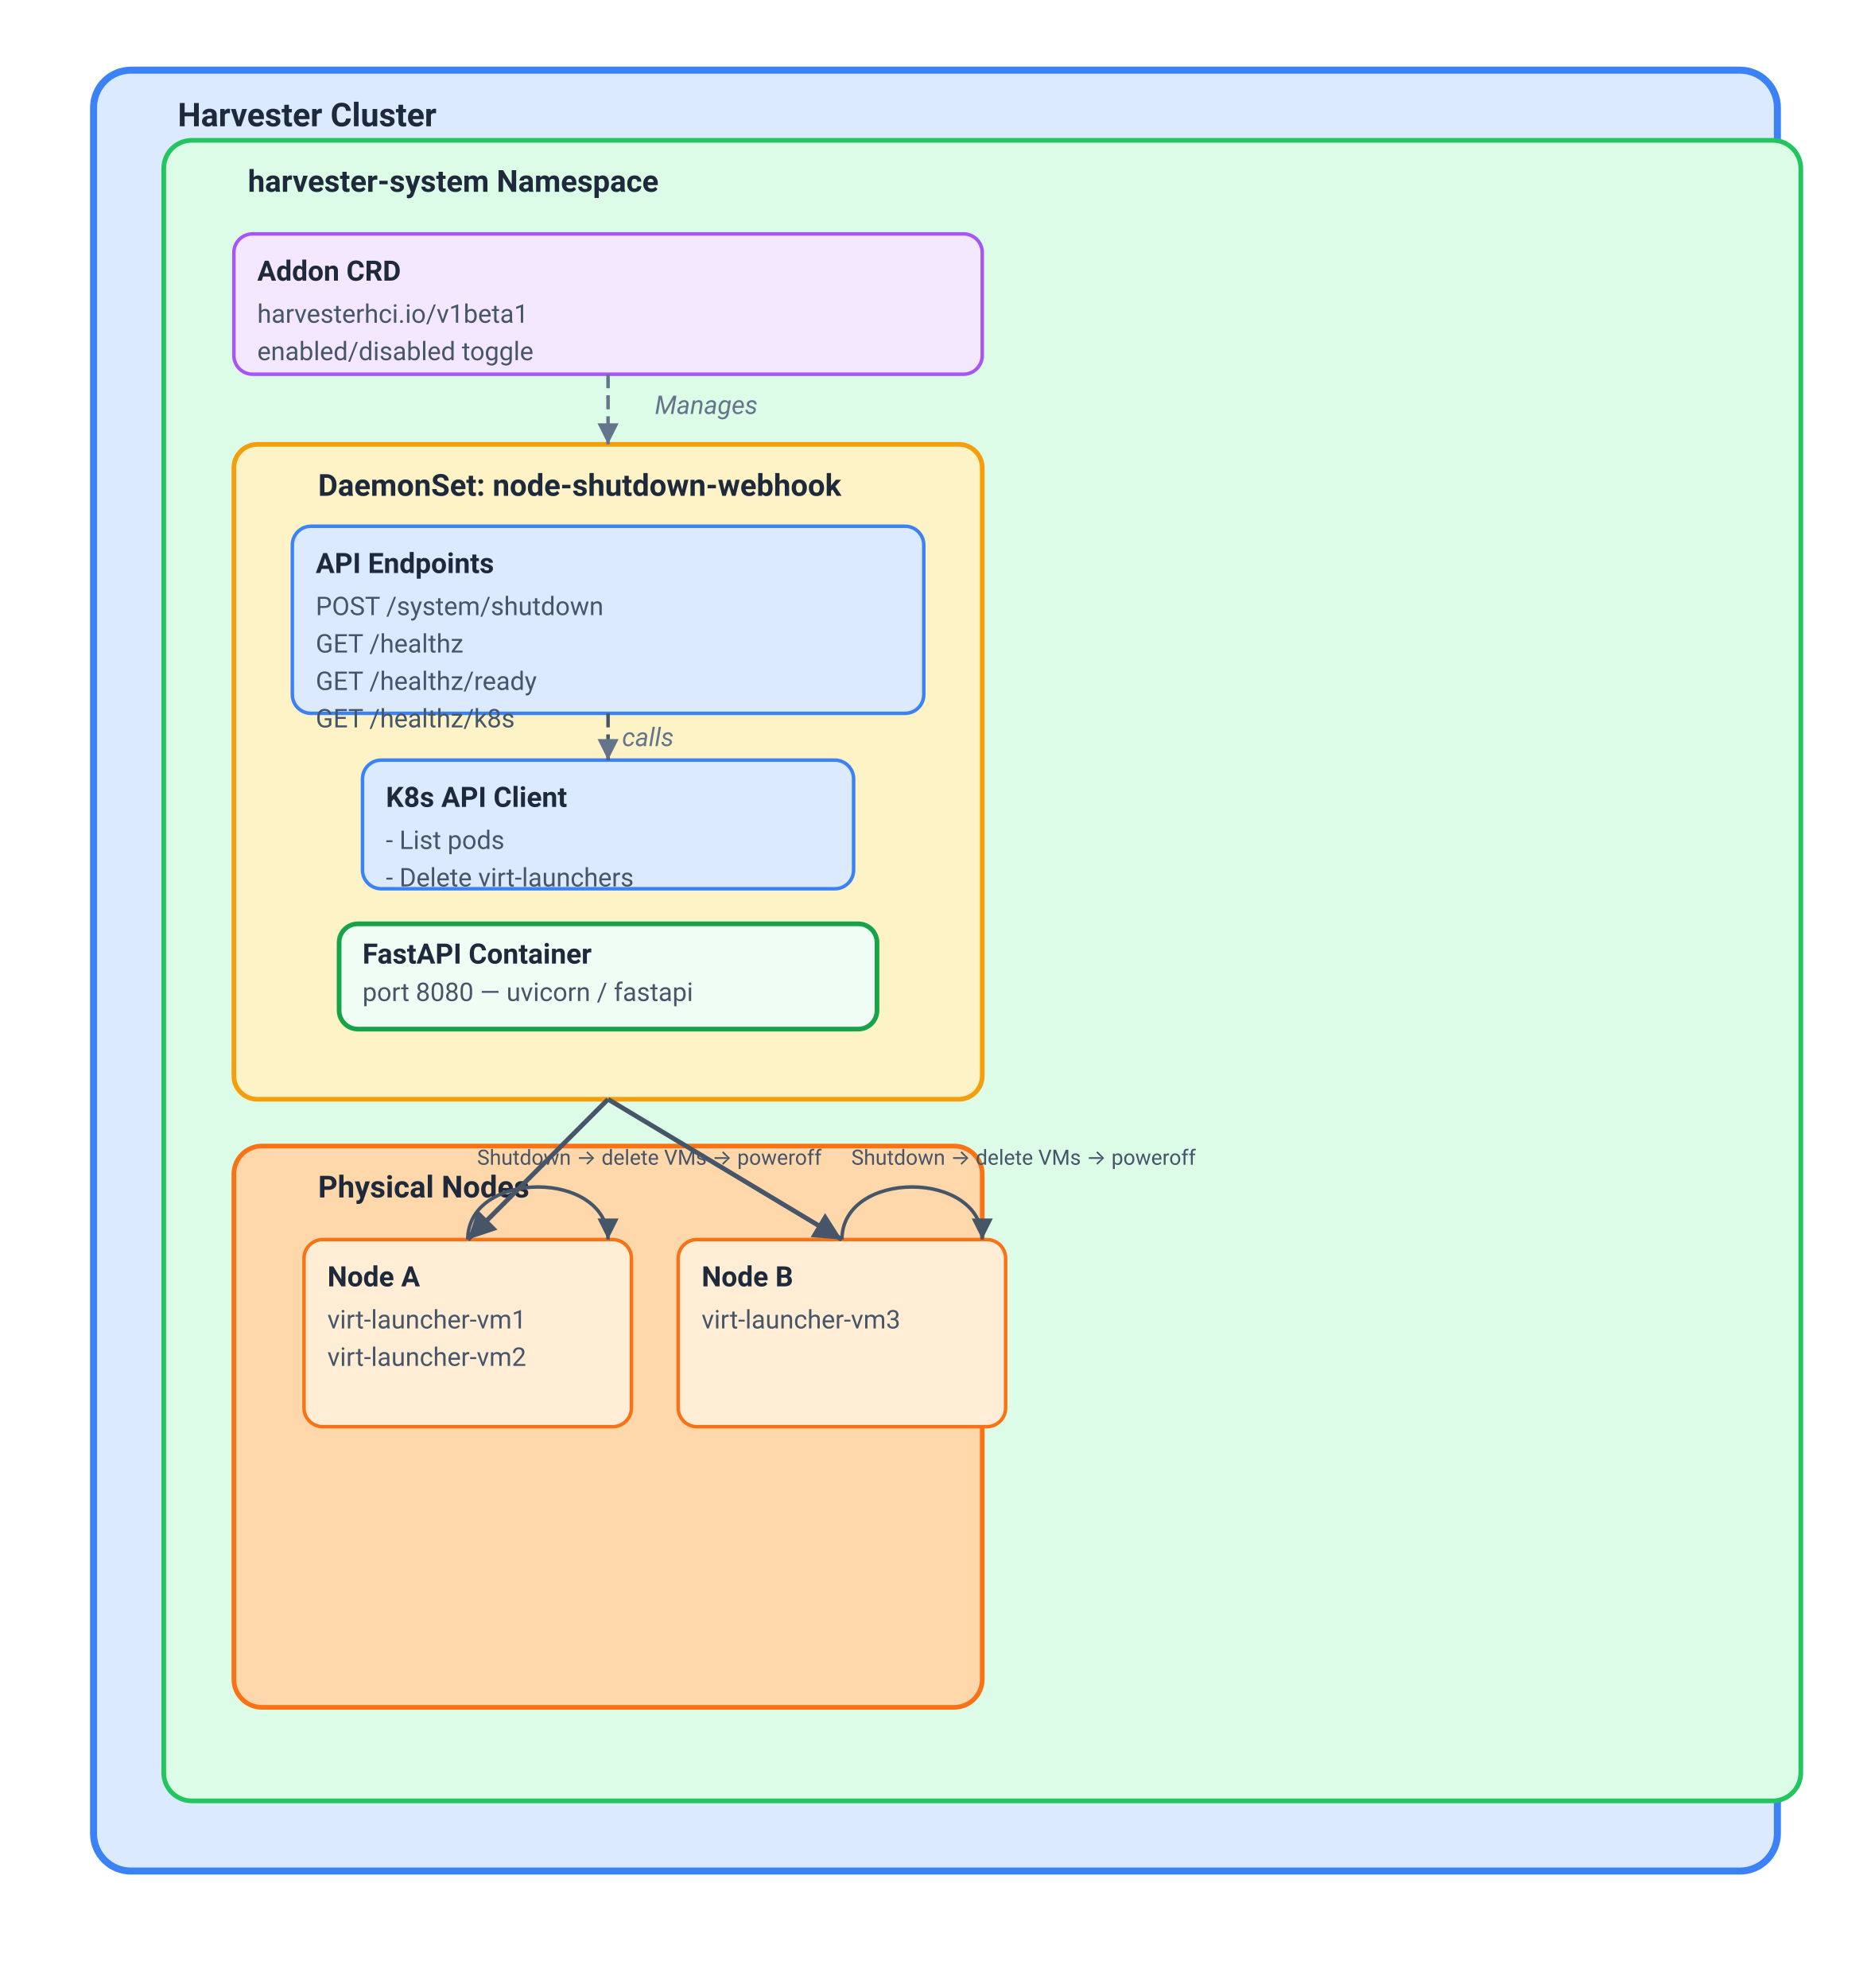
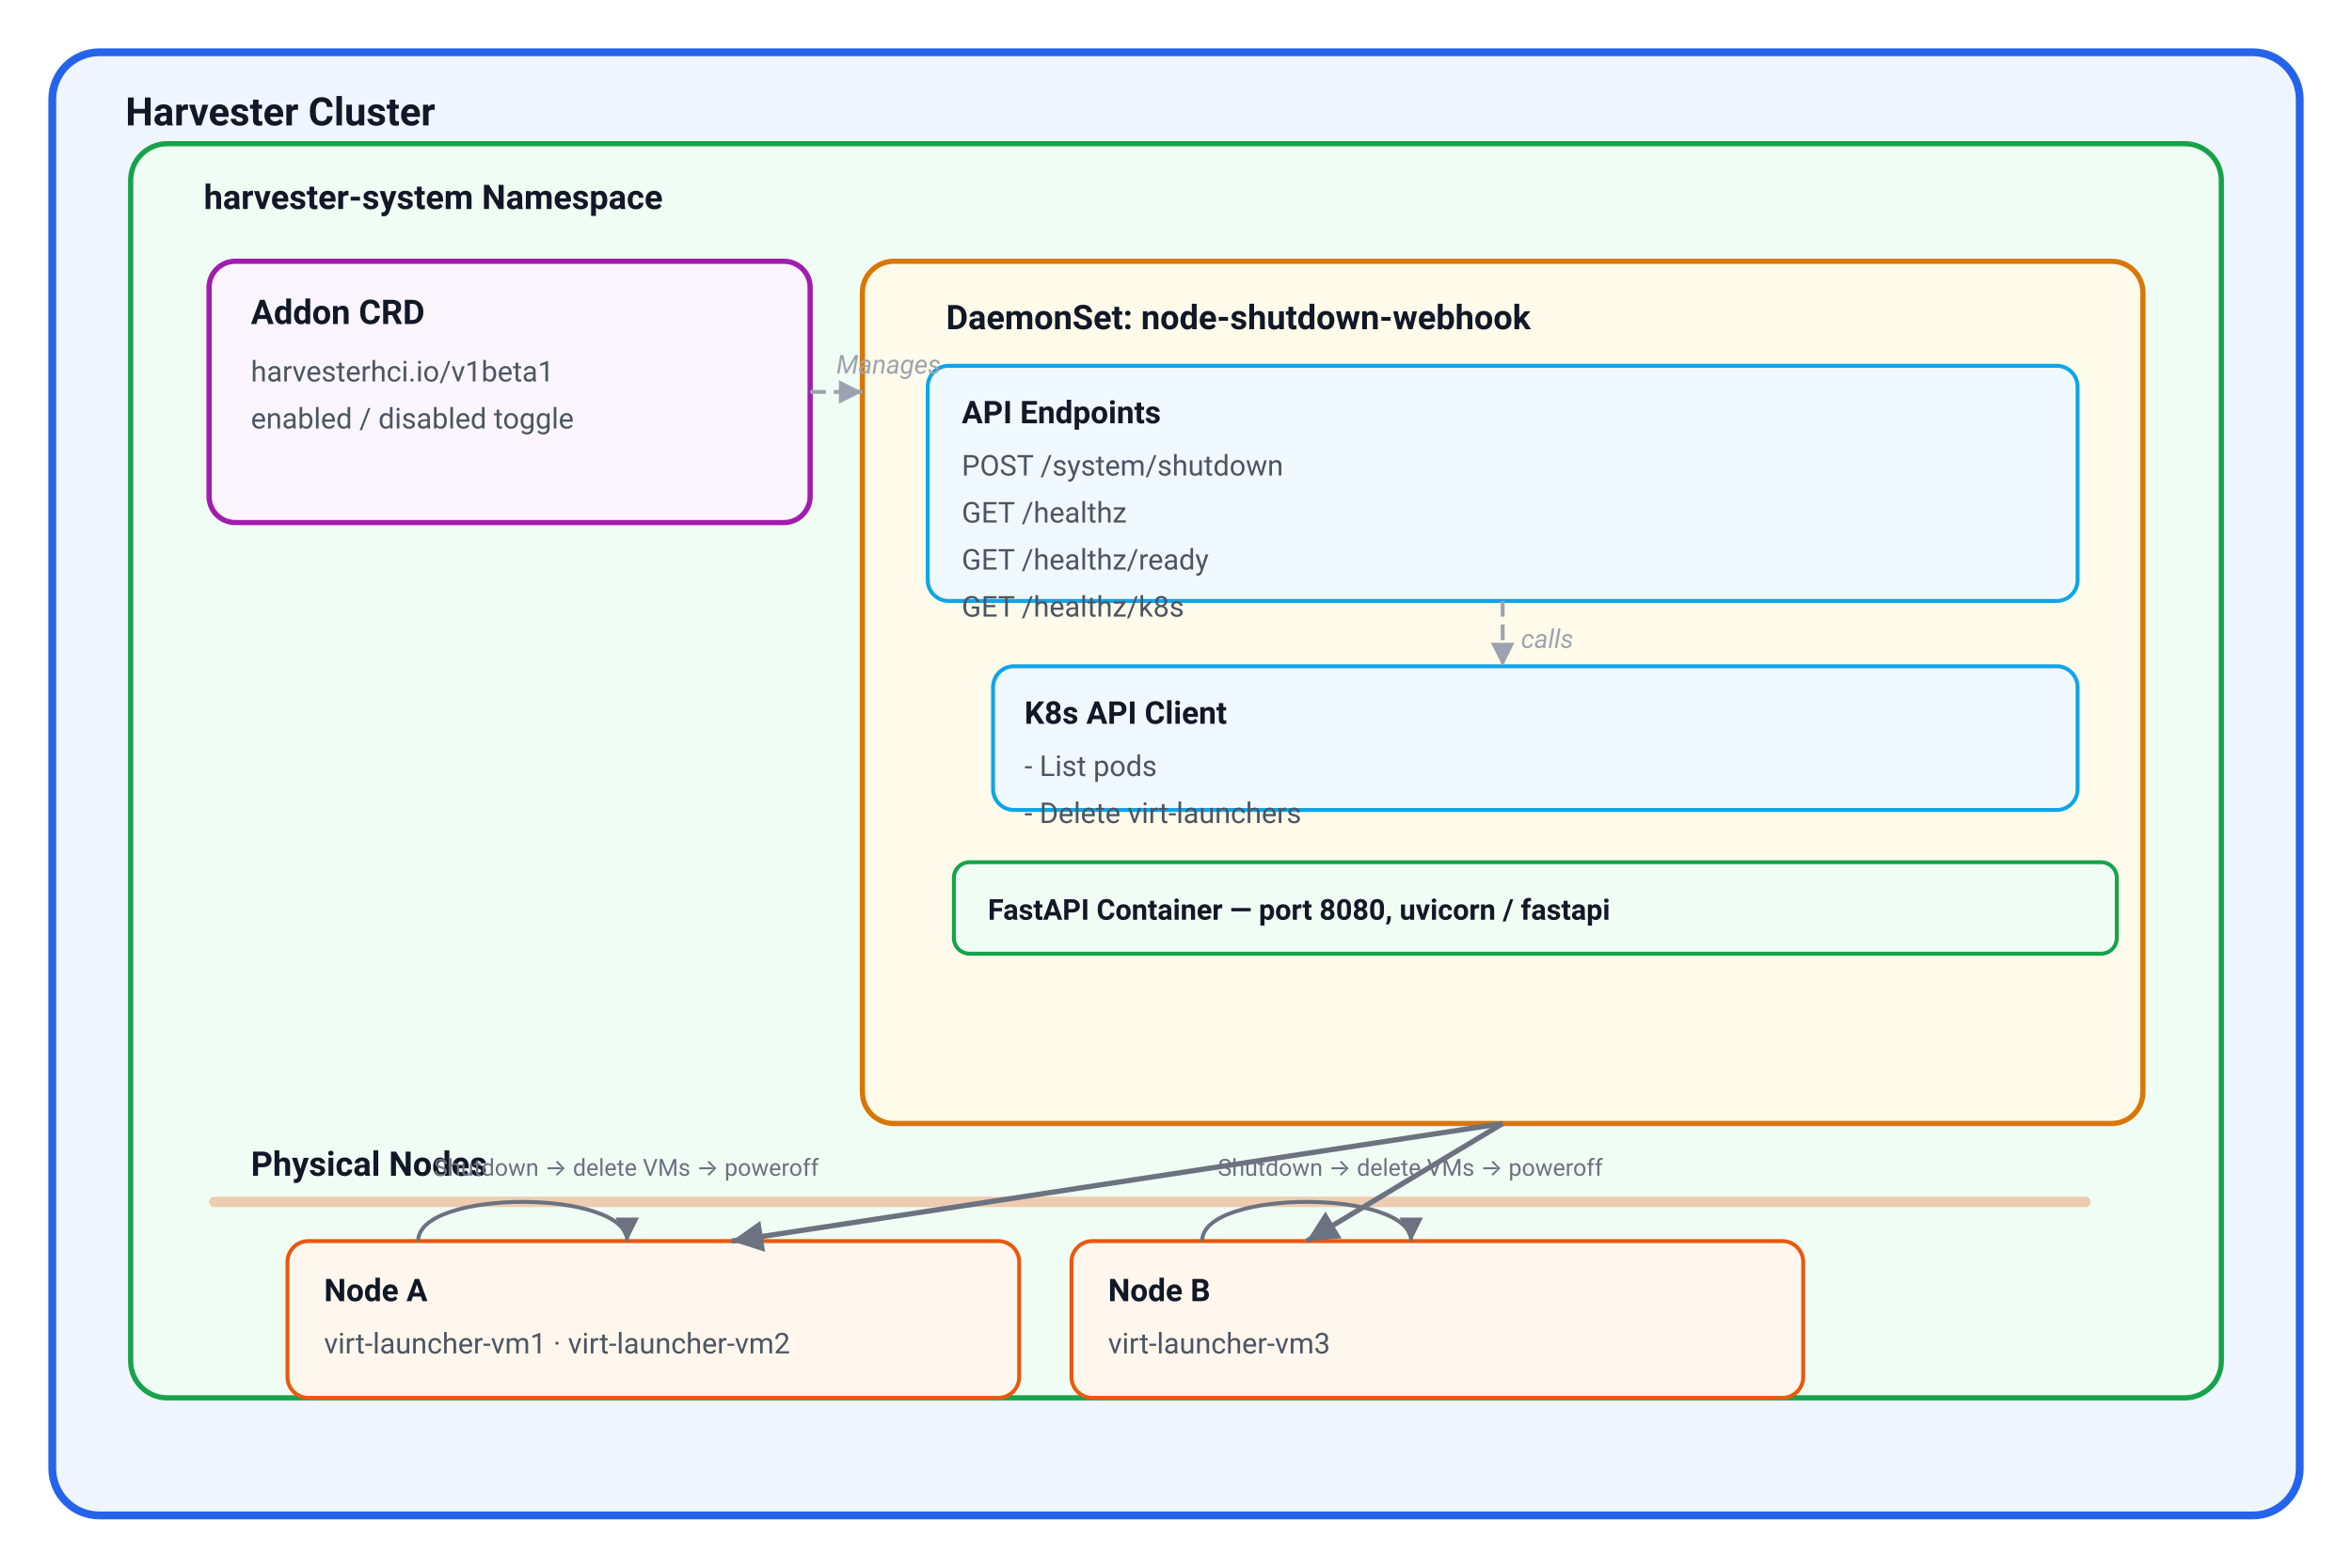
- <svg xmlns="http://www.w3.org/2000/svg" viewBox="0 0 800 850" font-family="system-ui, -apple-system, 'Segoe UI', Roboto, sans-serif">
+ <svg xmlns="http://www.w3.org/2000/svg" viewBox="0 0 900 600" font-family="system-ui, -apple-system, 'Segoe UI', Roboto, sans-serif">
  <defs>
    <marker id="arrow" viewBox="0 0 10 10" refX="10" refY="5" markerWidth="6" markerHeight="6" orient="auto">
-       <path d="M 0 0 L 10 5 L 0 10 z" fill="#475569" />
+       <path d="M 0 0 L 10 5 L 0 10 z" fill="#6b7280" />
    </marker>
    <marker id="arrow-dashed" viewBox="0 0 10 10" refX="10" refY="5" markerWidth="6" markerHeight="6" orient="auto">
-       <path d="M 0 0 L 10 5 L 0 10 z" fill="#64748b" />
+       <path d="M 0 0 L 10 5 L 0 10 z" fill="#9ca3af" />
    </marker>
  </defs>
-   <g id="harvester-cluster">
-     <rect x="40" y="30" width="720" height="770" rx="16" ry="16" fill="#dbeafe" stroke="#3b82f6" stroke-width="3" />
-     <text x="76" y="54" font-size="14" font-weight="bold" fill="#1e293b">Harvester Cluster</text>
-   </g>
-   <g id="namespace">
-     <rect x="70" y="60" width="700" height="710" rx="12" ry="12" fill="#dcfce7" stroke="#22c55e" stroke-width="2" />
-     <text x="106" y="82" font-size="13" font-weight="bold" fill="#1e293b">harvester-system Namespace</text>
-   </g>
-   <g id="addon-crd">
-     <rect x="100" y="100" width="320" height="60" rx="8" ry="8" fill="#f3e8ff" stroke="#a855f7" stroke-width="1.5" />
-     <text x="110" y="120" font-size="12" font-weight="bold" fill="#1e293b">Addon CRD</text>
-     <text x="110" y="138" font-size="11" fill="#475569">harvesterhci.io/v1beta1</text>
-     <text x="110" y="154" font-size="11" fill="#475569">enabled/disabled toggle</text>
-   </g>
-   <g id="daemonset">
-     <rect x="100" y="190" width="320" height="280" rx="10" ry="10" fill="#fef3c7" stroke="#f59e0b" stroke-width="2" />
-     <text x="136" y="212" font-size="13" font-weight="bold" fill="#1e293b">DaemonSet: node-shutdown-webhook</text>
-     <rect x="125" y="225" width="270" height="80" rx="8" ry="8" fill="#dbeafe" stroke="#3b82f6" stroke-width="1.5" />
-     <text x="135" y="245" font-size="12" font-weight="bold" fill="#1e293b">API Endpoints</text>
-     <text x="135" y="263" font-size="11" fill="#475569">POST /system/shutdown</text>
-     <text x="135" y="279" font-size="11" fill="#475569">GET /healthz</text>
-     <text x="135" y="295" font-size="11" fill="#475569">GET /healthz/ready</text>
-     <text x="135" y="311" font-size="11" fill="#475569">GET /healthz/k8s</text>
-     <rect x="155" y="325" width="210" height="55" rx="8" ry="8" fill="#dbeafe" stroke="#3b82f6" stroke-width="1.5" />
-     <text x="165" y="345" font-size="12" font-weight="bold" fill="#1e293b">K8s API Client</text>
-     <text x="165" y="363" font-size="11" fill="#475569">- List pods</text>
-     <text x="165" y="379" font-size="11" fill="#475569">- Delete virt-launchers</text>
-     <path d="M260,305 L260,325" fill="none" stroke="#475569" stroke-width="1.5" stroke-dasharray="6,3" marker-end="url(#arrow-dashed)" />
-     <text x="266" y="319" font-size="11" fill="#64748b" font-style="italic">calls</text>
-     <rect x="145" y="395" width="230" height="45" rx="8" ry="8" fill="#f0fdf4" stroke="#16a34a" stroke-width="2" />
-     <text x="155" y="412" font-size="12" font-weight="bold" fill="#1e293b">FastAPI Container</text>
-     <text x="155" y="428" font-size="11" fill="#475569">port 8080 — uvicorn / fastapi</text>
-   </g>
-   <path d="M260,160 L260,190" fill="none" stroke="#64748b" stroke-width="1.5" stroke-dasharray="6,3" marker-end="url(#arrow-dashed)" />
-   <text x="280" y="177" font-size="11" fill="#64748b" font-style="italic">Manages</text>
-   <g id="physical-nodes">
-     <rect x="100" y="490" width="320" height="240" rx="12" ry="12" fill="#fed7aa" stroke="#f97316" stroke-width="2" />
-     <text x="136" y="512" font-size="13" font-weight="bold" fill="#1e293b">Physical Nodes</text>
-     <rect x="130" y="530" width="140" height="80" rx="8" ry="8" fill="#ffedd5" stroke="#f97316" stroke-width="1.5" />
-     <text x="140" y="550" font-size="12" font-weight="bold" fill="#1e293b">Node A</text>
-     <text x="140" y="568" font-size="11" fill="#475569">virt-launcher-vm1</text>
-     <text x="140" y="584" font-size="11" fill="#475569">virt-launcher-vm2</text>
-     <path d="M200,530 C200,500 260,500 260,530" fill="none" stroke="#475569" stroke-width="1.5" marker-end="url(#arrow)" />
-     <text x="204" y="498" font-size="9" fill="#475569">Shutdown → delete VMs → poweroff</text>
-     <rect x="290" y="530" width="140" height="80" rx="8" ry="8" fill="#ffedd5" stroke="#f97316" stroke-width="1.5" />
-     <text x="300" y="550" font-size="12" font-weight="bold" fill="#1e293b">Node B</text>
-     <text x="300" y="568" font-size="11" fill="#475569">virt-launcher-vm3</text>
-     <path d="M360,530 C360,500 420,500 420,530" fill="none" stroke="#475569" stroke-width="1.5" marker-end="url(#arrow)" />
-     <text x="364" y="498" font-size="9" fill="#475569">Shutdown → delete VMs → poweroff</text>
-   </g>
-   <path d="M260,470 L200,530" fill="none" stroke="#475569" stroke-width="2" marker-end="url(#arrow)" />
-   <path d="M260,470 L360,530" fill="none" stroke="#475569" stroke-width="2" marker-end="url(#arrow)" />
+   <rect x="20" y="20" width="860" height="560" rx="18" ry="18" fill="#eff6ff" stroke="#2563eb" stroke-width="3" />
+   <text x="48" y="48" font-size="15" font-weight="bold" fill="#111827">Harvester Cluster</text>
+   <rect x="50" y="55" width="800" height="480" rx="14" ry="14" fill="#f0fdf4" stroke="#16a34a" stroke-width="2" />
+   <text x="78" y="80" font-size="13" font-weight="bold" fill="#111827">harvester-system Namespace</text>
+   <rect x="80" y="100" width="230" height="100" rx="10" ry="10" fill="#faf5ff" stroke="#a21caf" stroke-width="2" />
+   <text x="96" y="124" font-size="13" font-weight="bold" fill="#111827">Addon CRD</text>
+   <text x="96" y="146" font-size="11" fill="#4b5563">harvesterhci.io/v1beta1</text>
+   <text x="96" y="164" font-size="11" fill="#4b5563">enabled / disabled toggle</text>
+   <rect x="330" y="100" width="490" height="330" rx="12" ry="12" fill="#fffbeb" stroke="#d97706" stroke-width="2" />
+   <text x="362" y="126" font-size="13" font-weight="bold" fill="#111827">DaemonSet: node-shutdown-webhook</text>
+   <rect x="355" y="140" width="440" height="90" rx="8" ry="8" fill="#f0f9ff" stroke="#0ea5e9" stroke-width="1.5" />
+   <text x="368" y="162" font-size="12" font-weight="bold" fill="#111827">API Endpoints</text>
+   <text x="368" y="182" font-size="11" fill="#4b5563">POST /system/shutdown</text>
+   <text x="368" y="200" font-size="11" fill="#4b5563">GET /healthz</text>
+   <text x="368" y="218" font-size="11" fill="#4b5563">GET /healthz/ready</text>
+   <text x="368" y="236" font-size="11" fill="#4b5563">GET /healthz/k8s</text>
+   <rect x="380" y="255" width="415" height="55" rx="8" ry="8" fill="#f0f9ff" stroke="#0ea5e9" stroke-width="1.5" />
+   <text x="392" y="277" font-size="12" font-weight="bold" fill="#111827">K8s API Client</text>
+   <text x="392" y="297" font-size="11" fill="#4b5563">- List pods</text>
+   <text x="392" y="315" font-size="11" fill="#4b5563">- Delete virt-launchers</text>
+   <rect x="365" y="330" width="445" height="35" rx="6" ry="6" fill="#f0fdf4" stroke="#16a34a" stroke-width="1.5" />
+   <text x="378" y="352" font-size="11" font-weight="bold" fill="#111827">FastAPI Container — port 8080, uvicorn / fastapi</text>
+   <text x="96" y="450" font-size="13" font-weight="bold" fill="#111827">Physical Nodes</text>
+   <rect x="80" y="458" width="720" height="4" rx="2" ry="2" fill="#ea580c" opacity="0.3" />
+   <rect x="110" y="475" width="280" height="60" rx="8" ry="8" fill="#fff7ed" stroke="#ea580c" stroke-width="1.5" />
+   <text x="124" y="498" font-size="12" font-weight="bold" fill="#111827">Node A</text>
+   <text x="124" y="518" font-size="11" fill="#4b5563">virt-launcher-vm1 · virt-launcher-vm2</text>
+   <path d="M160,475 C160,455 240,455 240,475" fill="none" stroke="#6b7280" stroke-width="1.5" marker-end="url(#arrow)" />
+   <text x="166" y="450" font-size="9" fill="#6b7280">Shutdown → delete VMs → poweroff</text>
+   <rect x="410" y="475" width="280" height="60" rx="8" ry="8" fill="#fff7ed" stroke="#ea580c" stroke-width="1.5" />
+   <text x="424" y="498" font-size="12" font-weight="bold" fill="#111827">Node B</text>
+   <text x="424" y="518" font-size="11" fill="#4b5563">virt-launcher-vm3</text>
+   <path d="M460,475 C460,455 540,455 540,475" fill="none" stroke="#6b7280" stroke-width="1.5" marker-end="url(#arrow)" />
+   <text x="466" y="450" font-size="9" fill="#6b7280">Shutdown → delete VMs → poweroff</text>
+   <path d="M310,150 L330,150" fill="none" stroke="#9ca3af" stroke-width="1.5" stroke-dasharray="6,3" marker-end="url(#arrow-dashed)" />
+   <text x="320" y="143" font-size="10" fill="#9ca3af" font-style="italic">Manages</text>
+   <path d="M575,230 L575,255" fill="none" stroke="#9ca3af" stroke-width="1.5" stroke-dasharray="6,3" marker-end="url(#arrow-dashed)" />
+   <text x="582" y="248" font-size="10" fill="#9ca3af" font-style="italic">calls</text>
+   <path d="M575,430 L280,475" fill="none" stroke="#6b7280" stroke-width="2" marker-end="url(#arrow)" />
+   <path d="M575,430 L500,475" fill="none" stroke="#6b7280" stroke-width="2" marker-end="url(#arrow)" />
</svg>
